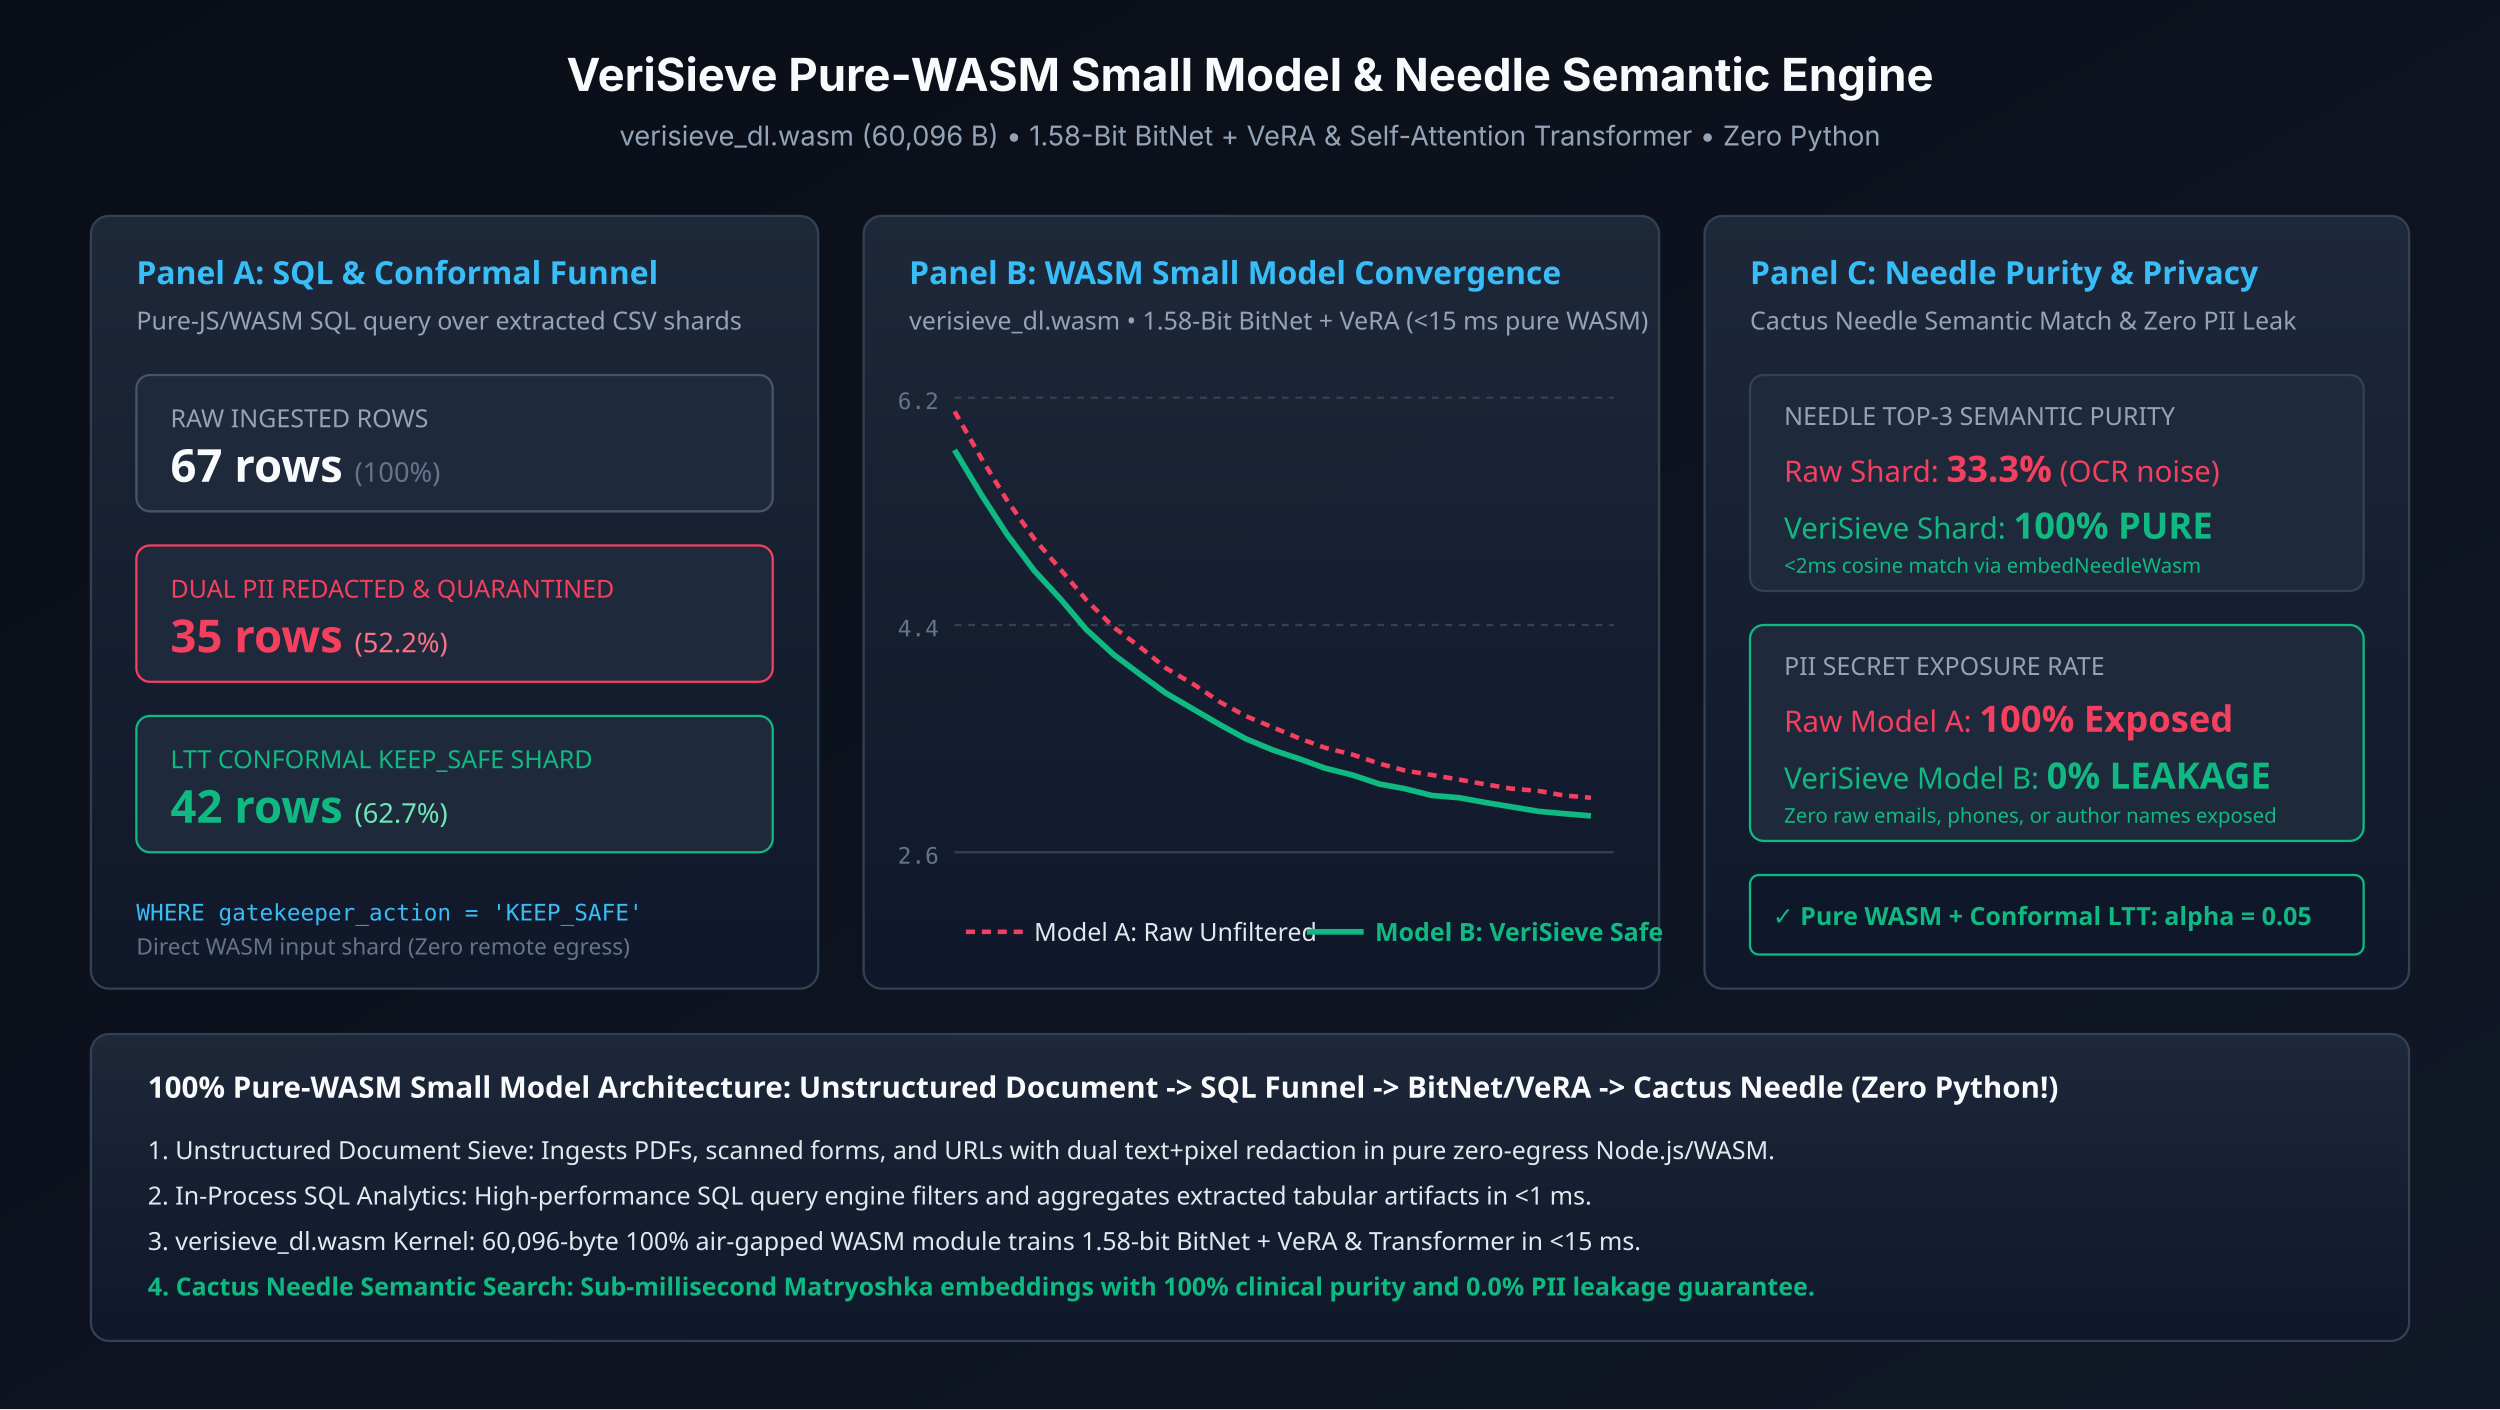
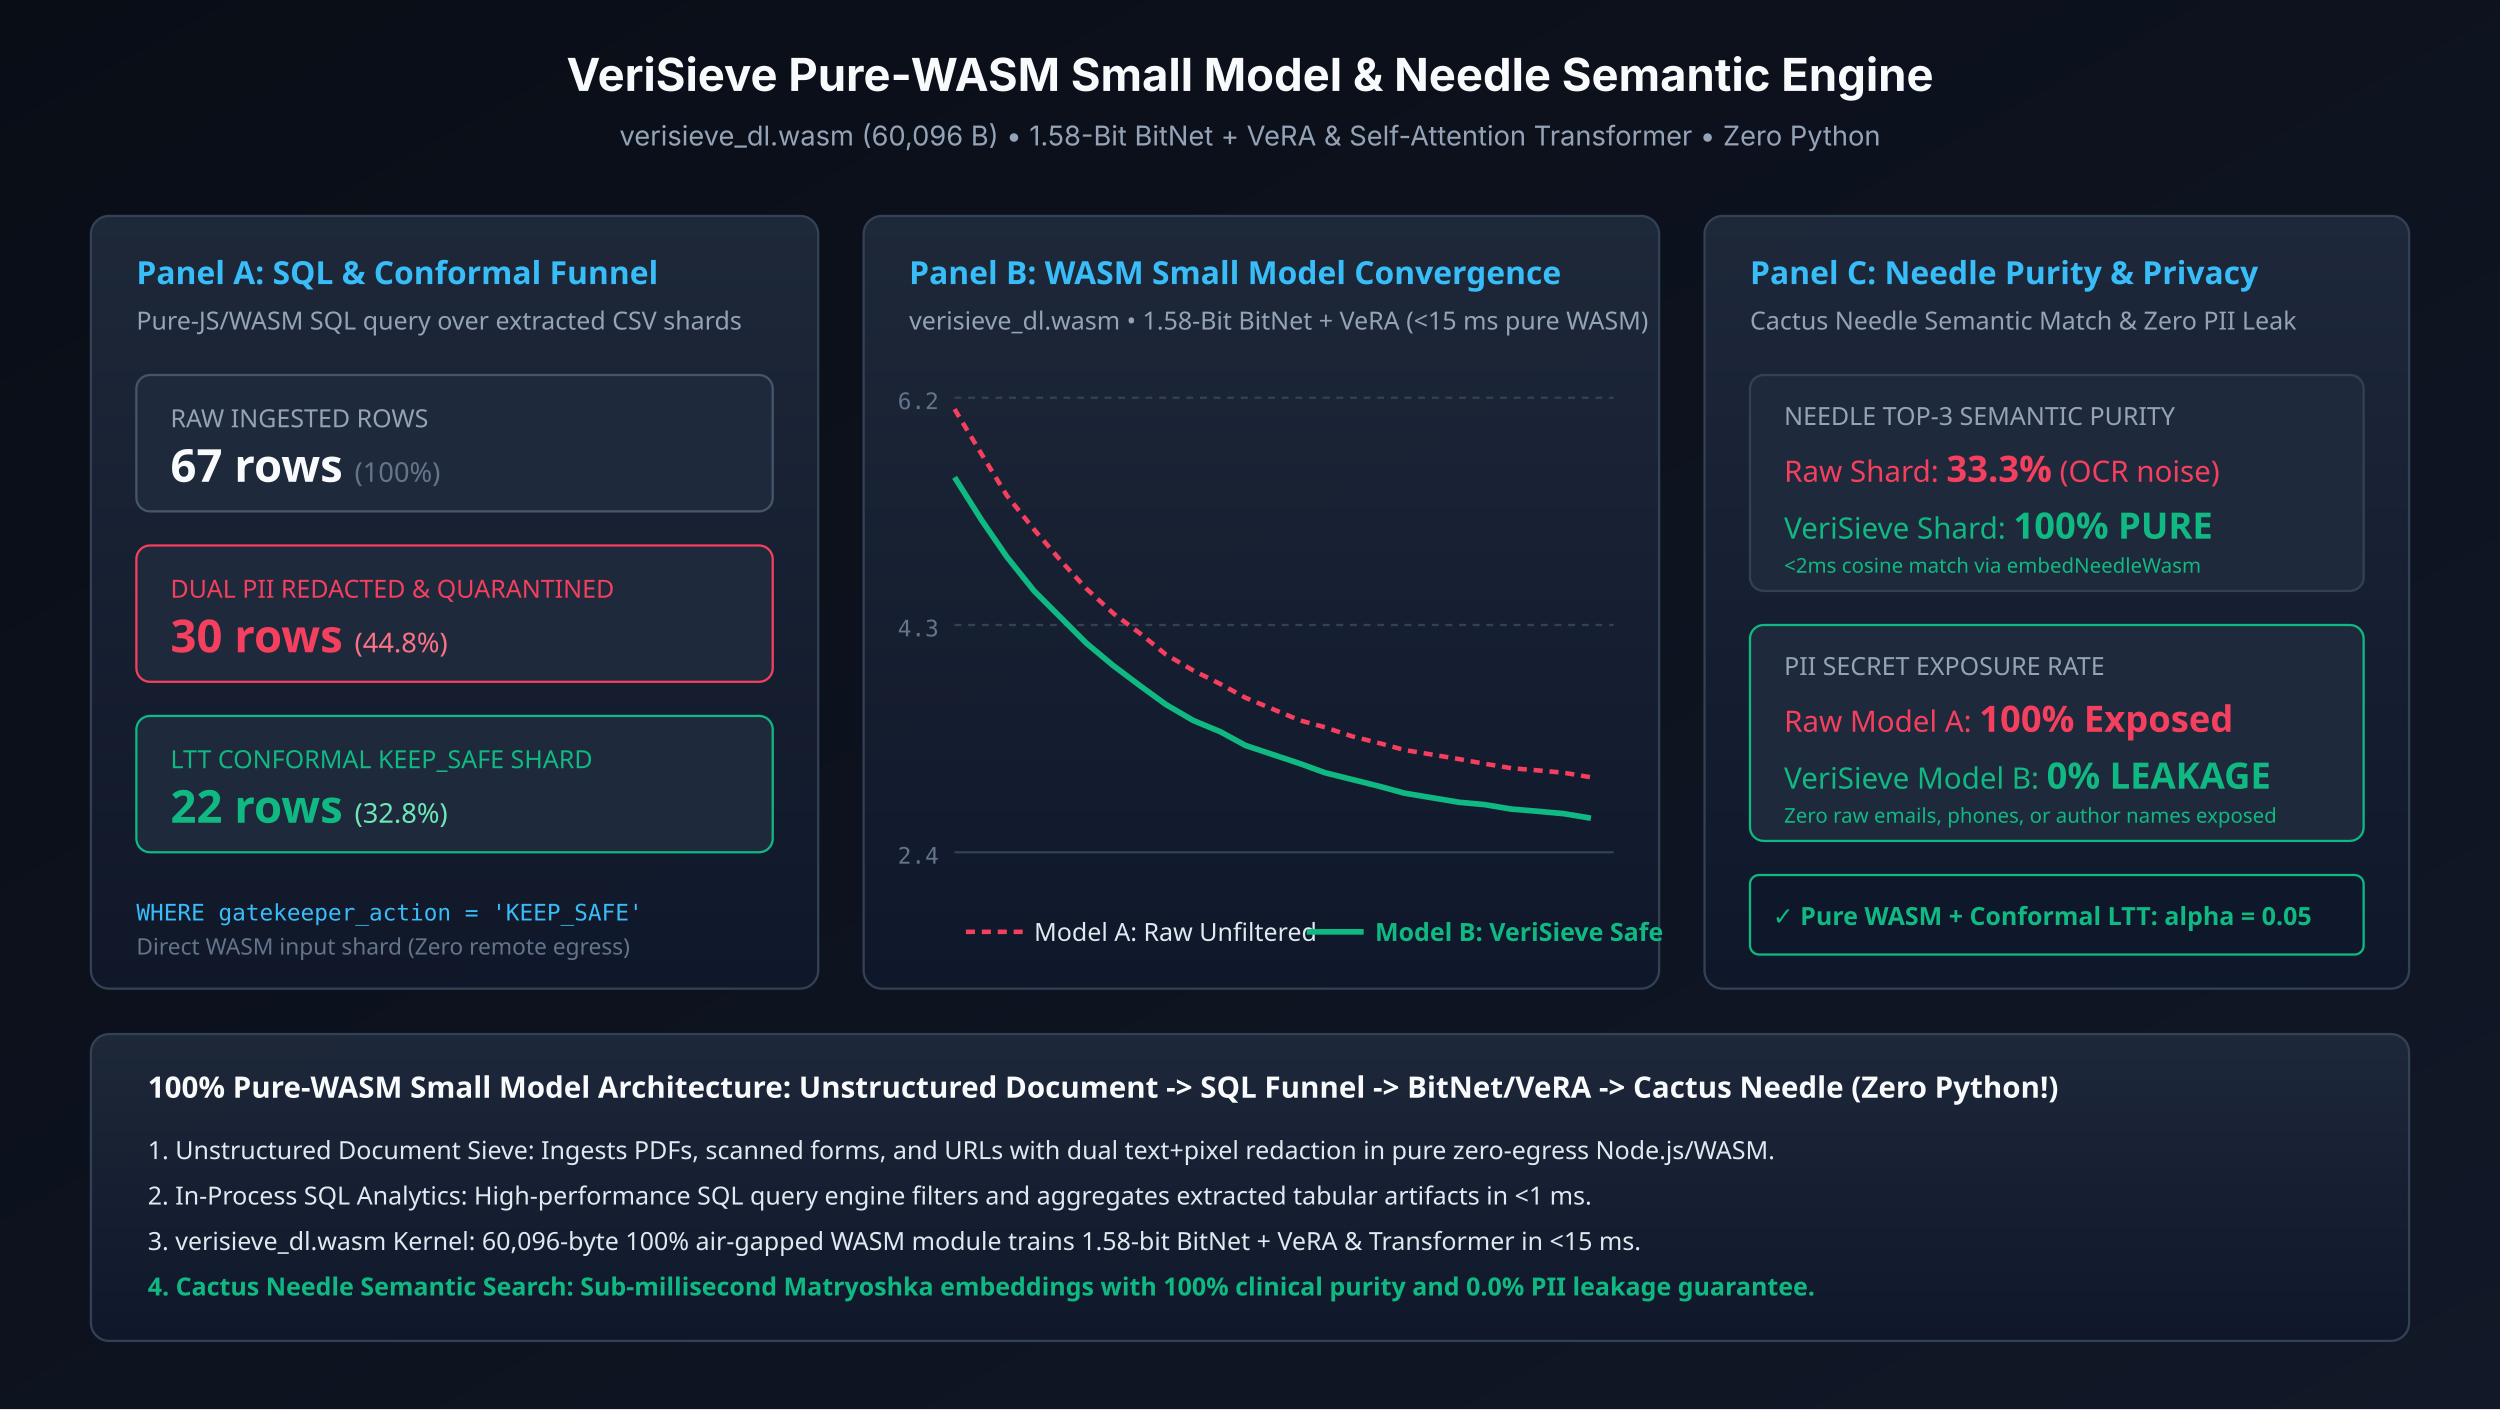
<svg xmlns="http://www.w3.org/2000/svg" viewBox="0 0 1100 620" width="100%" height="100%">
  <defs>
    <linearGradient id="bgGrad" x1="0%" y1="0%" x2="100%" y2="100%">
      <stop offset="0%" stop-color="#090d16" />
      <stop offset="100%" stop-color="#111827" />
    </linearGradient>
    <linearGradient id="cardGrad" x1="0%" y1="0%" x2="0%" y2="100%">
      <stop offset="0%" stop-color="#1e293b" stop-opacity="0.95" />
      <stop offset="100%" stop-color="#0f172a" stop-opacity="0.95" />
    </linearGradient>
  </defs>
  <rect width="1100" height="620" fill="url(#bgGrad)" />
  <text x="550" y="40" font-family="system-ui, -apple-system, sans-serif" font-size="20" font-weight="bold" fill="#f8fafc" text-anchor="middle">VeriSieve Pure-WASM Small Model &amp; Needle Semantic Engine</text>
  <text x="550" y="64" font-family="system-ui, -apple-system, sans-serif" font-size="12" fill="#94a3b8" text-anchor="middle">verisieve_dl.wasm (60,096 B) • 1.58-Bit BitNet + VeRA &amp; Self-Attention Transformer • Zero Python</text>
  <g transform="translate(40, 95)">
    <rect width="320" height="340" rx="8" fill="url(#cardGrad)" stroke="#334155" stroke-width="1" />
    <text x="20" y="30" font-family="system-ui, sans-serif" font-size="14" font-weight="bold" fill="#38bdf8">Panel A: SQL &amp; Conformal Funnel</text>
    <text x="20" y="50" font-family="system-ui, sans-serif" font-size="11" fill="#94a3b8">Pure-JS/WASM SQL query over extracted CSV shards</text>
    <rect x="20" y="70" width="280" height="60" rx="6" fill="#1e293b" stroke="#475569" stroke-width="1" />
    <text x="35" y="93" font-family="system-ui, sans-serif" font-size="11" fill="#94a3b8">RAW INGESTED ROWS</text>
    <text x="35" y="117" font-family="system-ui, sans-serif" font-size="20" font-weight="bold" fill="#f8fafc">67 rows <tspan font-size="12" font-weight="normal" fill="#64748b">(100%)</tspan>
    </text>
    <rect x="20" y="145" width="280" height="60" rx="6" fill="#1e293b" stroke="#f43f5e" stroke-width="1" />
    <text x="35" y="168" font-family="system-ui, sans-serif" font-size="11" fill="#f43f5e">DUAL PII REDACTED &amp; QUARANTINED</text>
-     <text x="35" y="192" font-family="system-ui, sans-serif" font-size="20" font-weight="bold" fill="#f43f5e">35 rows <tspan font-size="12" font-weight="normal" fill="#fb7185">(52.2%)</tspan>
+     <text x="35" y="192" font-family="system-ui, sans-serif" font-size="20" font-weight="bold" fill="#f43f5e">30 rows <tspan font-size="12" font-weight="normal" fill="#fb7185">(44.8%)</tspan>
    </text>
    <rect x="20" y="220" width="280" height="60" rx="6" fill="#1e293b" stroke="#10b981" stroke-width="1" />
    <text x="35" y="243" font-family="system-ui, sans-serif" font-size="11" fill="#10b981">LTT CONFORMAL KEEP_SAFE SHARD</text>
-     <text x="35" y="267" font-family="system-ui, sans-serif" font-size="20" font-weight="bold" fill="#10b981">42 rows <tspan font-size="12" font-weight="normal" fill="#6ee7b7">(62.7%)</tspan>
+     <text x="35" y="267" font-family="system-ui, sans-serif" font-size="20" font-weight="bold" fill="#10b981">22 rows <tspan font-size="12" font-weight="normal" fill="#6ee7b7">(32.8%)</tspan>
    </text>
    <text x="20" y="310" font-family="monospace" font-size="10" fill="#38bdf8">WHERE gatekeeper_action = 'KEEP_SAFE'</text>
    <text x="20" y="325" font-family="system-ui, sans-serif" font-size="10" fill="#64748b">Direct WASM input shard (Zero remote egress)</text>
  </g>
  <g transform="translate(380, 95)">
    <rect width="350" height="340" rx="8" fill="url(#cardGrad)" stroke="#334155" stroke-width="1" />
    <text x="20" y="30" font-family="system-ui, sans-serif" font-size="14" font-weight="bold" fill="#38bdf8">Panel B: WASM Small Model Convergence</text>
    <text x="20" y="50" font-family="system-ui, sans-serif" font-size="11" fill="#94a3b8">verisieve_dl.wasm • 1.58-Bit BitNet + VeRA (&lt;15 ms pure WASM)</text>
    <line x1="40" y1="80" x2="330" y2="80" stroke="#334155" stroke-dasharray="3,3" />
    <line x1="40" y1="180" x2="330" y2="180" stroke="#334155" stroke-dasharray="3,3" />
    <line x1="40" y1="280" x2="330" y2="280" stroke="#334155" stroke-width="1" />
    <text x="15" y="85" font-family="monospace" font-size="10" fill="#64748b">6.2</text>
-     <text x="15" y="185" font-family="monospace" font-size="10" fill="#64748b">4.4</text>
-     <text x="15" y="285" font-family="monospace" font-size="10" fill="#64748b">2.6</text>
+     <text x="15" y="185" font-family="monospace" font-size="10" fill="#64748b">4.3</text>
+     <text x="15" y="285" font-family="monospace" font-size="10" fill="#64748b">2.4</text>
    <g transform="translate(-380, -95)">
-       <polyline fill="none" stroke="#f43f5e" stroke-width="2" stroke-dasharray="4,3" points="420,181 432,202 443,220 455,237 467,251 478,264 490,276 502,285 513,294 525,301 537,309 548,315 560,320 572,325 583,329 595,332 607,336 618,339 630,341 642,343 653,345 665,347 677,348 688,350 700,351" />
-       <polyline fill="none" stroke="#10b981" stroke-width="2.5" points="420,198 432,218 443,235 455,251 467,264 478,277 490,288 502,297 513,305 525,312 537,319 548,325 560,330 572,334 583,338 595,341 607,345 618,347 630,350 642,351 653,353 665,355 677,357 688,358 700,359" />
+       <polyline fill="none" stroke="#f43f5e" stroke-width="2" stroke-dasharray="4,3" points="420,180 432,200 443,218 455,233 467,247 478,259 490,270 502,279 513,288 525,295 537,301 548,307 560,312 572,317 583,320 595,324 607,327 618,330 630,332 642,334 653,336 665,338 677,339 688,340 700,342" />
+       <polyline fill="none" stroke="#10b981" stroke-width="2.5" points="420,210 432,229 443,245 455,260 467,272 478,283 490,293 502,302 513,310 525,317 537,322 548,328 560,332 572,336 583,340 595,343 607,346 618,349 630,351 642,353 653,354 665,356 677,357 688,358 700,360" />
    </g>
    <line x1="45" y1="315" x2="70" y2="315" stroke="#f43f5e" stroke-width="2" stroke-dasharray="4,3" />
    <text x="75" y="319" font-family="system-ui, sans-serif" font-size="11" fill="#e2e8f0">Model A: Raw Unfiltered</text>
    <line x1="195" y1="315" x2="220" y2="315" stroke="#10b981" stroke-width="2.5" />
    <text x="225" y="319" font-family="system-ui, sans-serif" font-size="11" fill="#10b981" font-weight="bold">Model B: VeriSieve Safe</text>
  </g>
  <g transform="translate(750, 95)">
    <rect width="310" height="340" rx="8" fill="url(#cardGrad)" stroke="#334155" stroke-width="1" />
    <text x="20" y="30" font-family="system-ui, sans-serif" font-size="14" font-weight="bold" fill="#38bdf8">Panel C: Needle Purity &amp; Privacy</text>
    <text x="20" y="50" font-family="system-ui, sans-serif" font-size="11" fill="#94a3b8">Cactus Needle Semantic Match &amp; Zero PII Leak</text>
    <rect x="20" y="70" width="270" height="95" rx="6" fill="#1e293b" stroke="#334155" stroke-width="1" />
    <text x="35" y="92" font-family="system-ui, sans-serif" font-size="11" fill="#94a3b8">NEEDLE TOP-3 SEMANTIC PURITY</text>
    <text x="35" y="117" font-family="system-ui, sans-serif" font-size="13" fill="#f43f5e">Raw Shard: <tspan font-weight="bold" font-size="16">33.3%</tspan> (OCR noise)</text>
    <text x="35" y="142" font-family="system-ui, sans-serif" font-size="13" fill="#10b981">VeriSieve Shard: <tspan font-weight="bold" font-size="16">100% PURE</tspan>
    </text>
    <text x="35" y="157" font-family="system-ui, sans-serif" font-size="9" fill="#10b981">&lt;2ms cosine match via embedNeedleWasm</text>
    <rect x="20" y="180" width="270" height="95" rx="6" fill="#1e293b" stroke="#10b981" stroke-width="1" />
    <text x="35" y="202" font-family="system-ui, sans-serif" font-size="11" fill="#94a3b8">PII SECRET EXPOSURE RATE</text>
    <text x="35" y="227" font-family="system-ui, sans-serif" font-size="13" fill="#f43f5e">Raw Model A: <tspan font-weight="bold" font-size="16">100% Exposed</tspan>
    </text>
    <text x="35" y="252" font-family="system-ui, sans-serif" font-size="13" fill="#10b981">VeriSieve Model B: <tspan font-weight="bold" font-size="16">0% LEAKAGE</tspan>
    </text>
    <text x="35" y="267" font-family="system-ui, sans-serif" font-size="9" fill="#10b981">Zero raw emails, phones, or author names exposed</text>
    <rect x="20" y="290" width="270" height="35" rx="4" fill="#0f172a" stroke="#10b981" stroke-width="1" />
    <text x="30" y="312" font-family="system-ui, sans-serif" font-size="11" font-weight="bold" fill="#10b981">✓ Pure WASM + Conformal LTT: alpha = 0.05</text>
  </g>
  <g transform="translate(40, 455)">
    <rect width="1020" height="135" rx="8" fill="url(#cardGrad)" stroke="#334155" stroke-width="1" />
    <text x="25" y="28" font-family="system-ui, sans-serif" font-size="13" font-weight="bold" fill="#f8fafc">100% Pure-WASM Small Model Architecture: Unstructured Document -&gt; SQL Funnel -&gt; BitNet/VeRA -&gt; Cactus Needle (Zero Python!)</text>
    <text x="25" y="55" font-family="system-ui, sans-serif" font-size="11" fill="#e2e8f0">1. Unstructured Document Sieve: Ingests PDFs, scanned forms, and URLs with dual text+pixel redaction in pure zero-egress Node.js/WASM.</text>
    <text x="25" y="75" font-family="system-ui, sans-serif" font-size="11" fill="#e2e8f0">2. In-Process SQL Analytics: High-performance SQL query engine filters and aggregates extracted tabular artifacts in &lt;1 ms.</text>
    <text x="25" y="95" font-family="system-ui, sans-serif" font-size="11" fill="#e2e8f0">3. verisieve_dl.wasm Kernel: 60,096-byte 100% air-gapped WASM module trains 1.58-bit BitNet + VeRA &amp; Transformer in &lt;15 ms.</text>
    <text x="25" y="115" font-family="system-ui, sans-serif" font-size="11" fill="#10b981" font-weight="bold">4. Cactus Needle Semantic Search: Sub-millisecond Matryoshka embeddings with 100% clinical purity and 0.0% PII leakage guarantee.</text>
  </g>
</svg>
